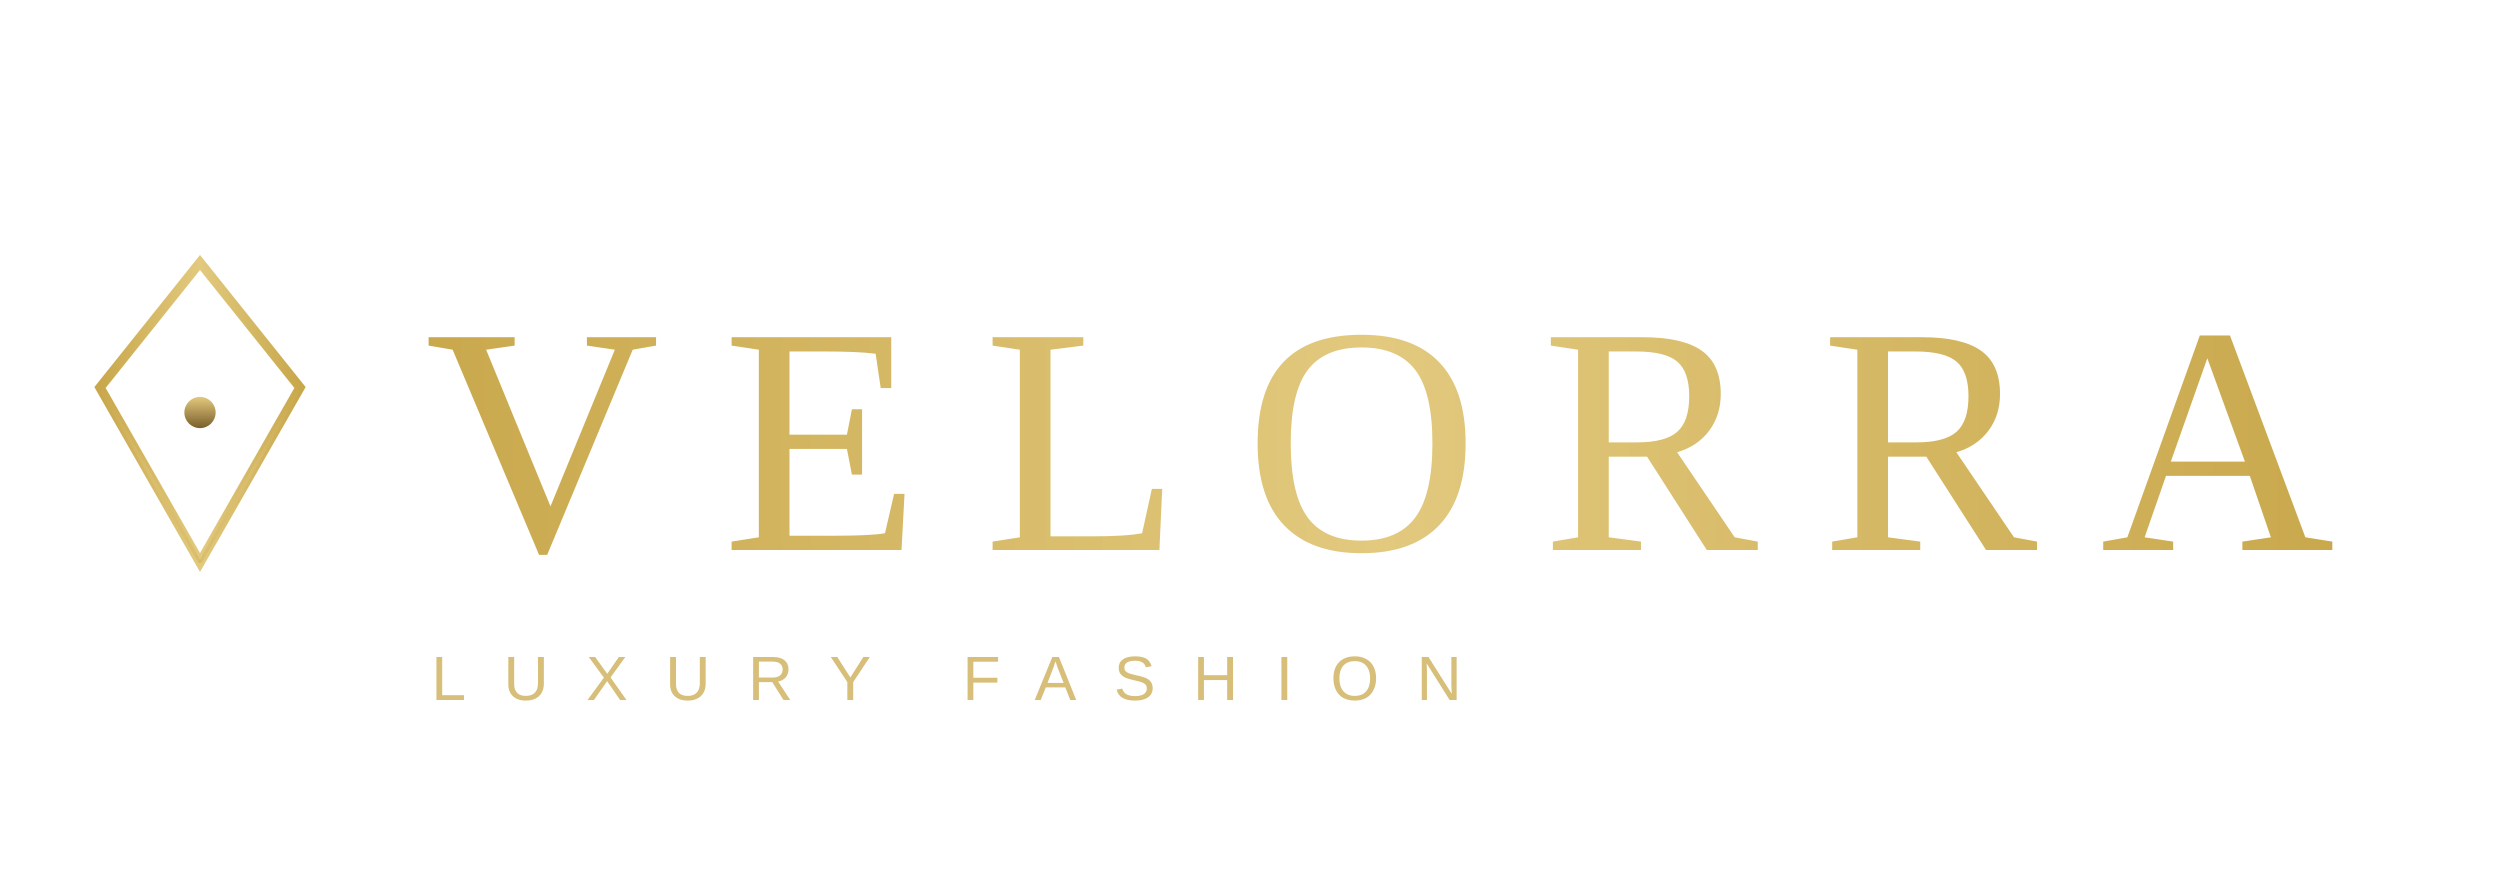
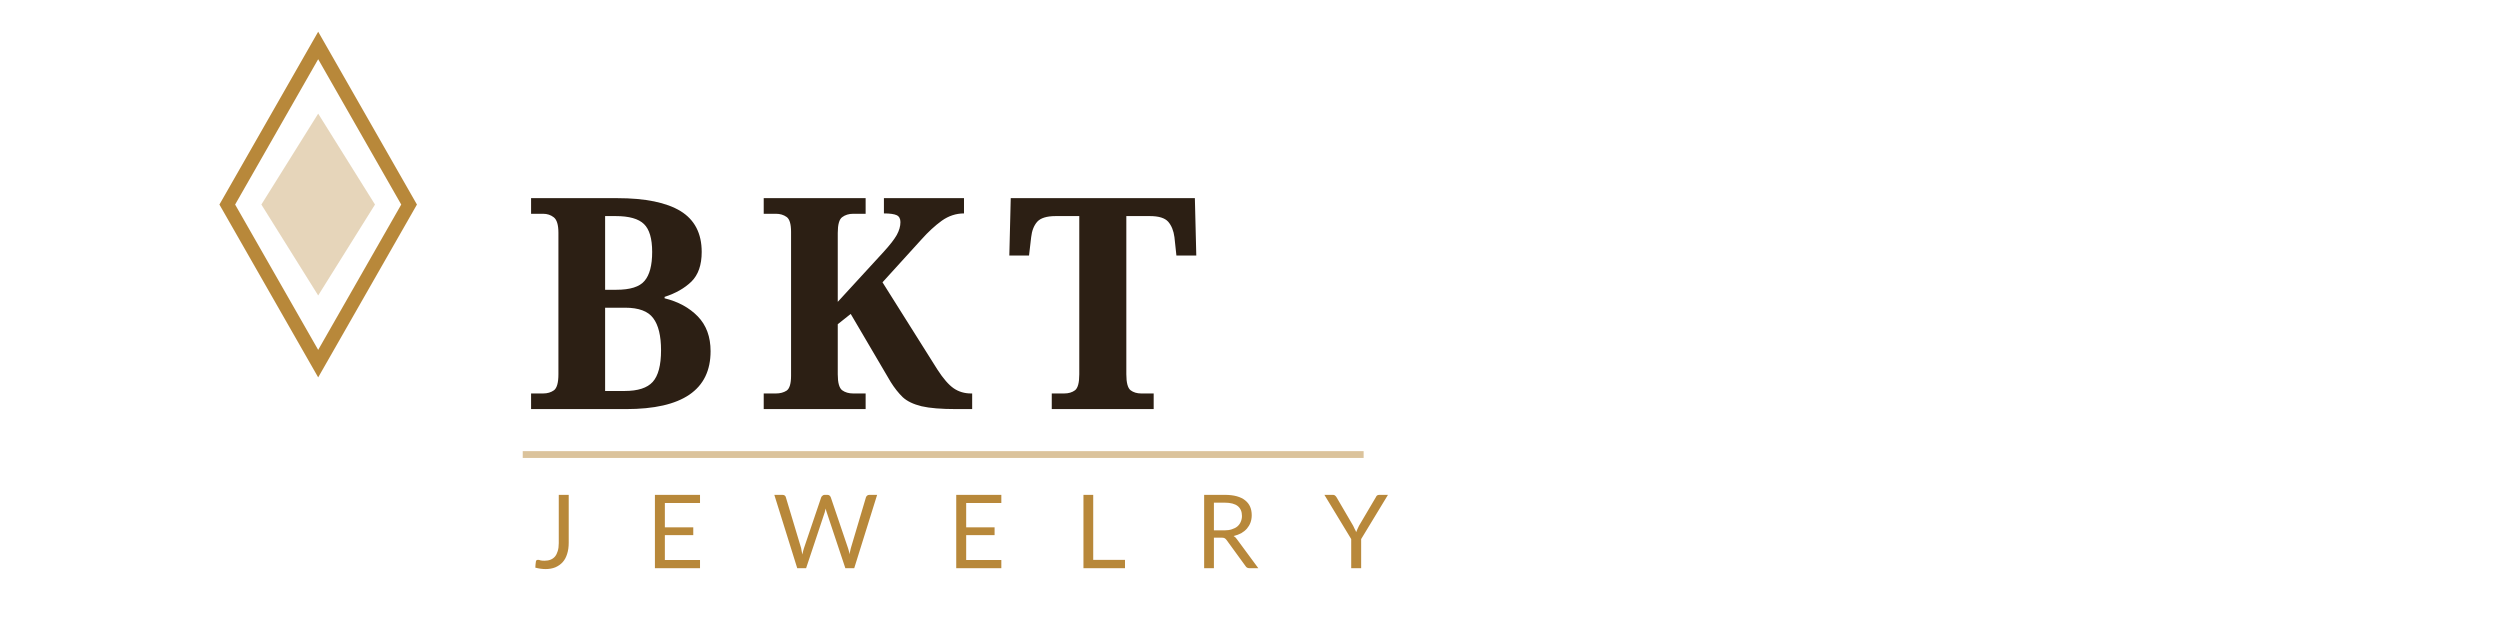
- <svg xmlns="http://www.w3.org/2000/svg" viewBox="0 0 400 140" width="400" height="140">
-   <defs>
-     <linearGradient id="goldGrad" x1="0%" y1="0%" x2="100%" y2="0%">
-       <stop offset="0%" style="stop-color:#c9a84c;stop-opacity:1" />
-       <stop offset="50%" style="stop-color:#e2c97e;stop-opacity:1" />
-       <stop offset="100%" style="stop-color:#c9a84c;stop-opacity:1" />
-     </linearGradient>
-     <linearGradient id="goldGrad2" x1="0%" y1="0%" x2="0%" y2="100%">
-       <stop offset="0%" style="stop-color:#e2c97e;stop-opacity:1" />
-       <stop offset="100%" style="stop-color:#7a5f2a;stop-opacity:1" />
-     </linearGradient>
-   </defs>
-   <g transform="translate(32,70)">
-     <polygon points="0,-28 16,-8 0,20 -16,-8" fill="none" stroke="url(#goldGrad)" stroke-width="1.5" />
-     <line x1="0" y1="-28" x2="0" y2="20" stroke="url(#goldGrad)" stroke-width="0.6" opacity="0.5" />
-     <line x1="-16" y1="-8" x2="16" y2="-8" stroke="url(#goldGrad)" stroke-width="0.6" opacity="0.5" />
-     <line x1="-16" y1="-8" x2="0" y2="20" stroke="url(#goldGrad)" stroke-width="0.5" opacity="0.35" />
-     <line x1="16" y1="-8" x2="0" y2="20" stroke="url(#goldGrad)" stroke-width="0.5" opacity="0.35" />
-     <circle cx="0" cy="-4" r="2.5" fill="url(#goldGrad2)" />
-   </g>
-   <text x="68" y="88" font-family="Georgia, 'Times New Roman', serif" font-size="52" font-weight="400" letter-spacing="10" fill="url(#goldGrad)">VELORRA</text>
-   <text x="69" y="112" font-family="'Arial Narrow', Arial, sans-serif" font-size="10" font-weight="300" letter-spacing="6" fill="#c9a84c" opacity="0.75">LUXURY FASHION</text>
-   <line x1="68" y1="118" x2="232" y2="118" stroke="url(#goldGrad)" stroke-width="0.8" opacity="0.5" />
+ <svg xmlns="http://www.w3.org/2000/svg" viewBox="0 0 220 56" fill="none">
+   <polygon points="28,4 36,18 28,32 20,18" fill="none" stroke="#b8883a" stroke-width="1.2" />
+   <polygon points="28,10 33,18 28,26 23,18" fill="#b8883a" opacity="0.35" />
+   <text x="46" y="36" font-family="'Playfair Display', Georgia, serif" font-size="26" font-weight="700" letter-spacing="3" fill="#2c1f14">BKT</text>
+   <text x="47" y="50" font-family="'Lato', Arial, sans-serif" font-size="9" font-weight="400" letter-spacing="6" fill="#b8883a">JEWELRY</text>
+   <line x1="46" y1="40" x2="120" y2="40" stroke="#b8883a" stroke-width="0.6" opacity="0.5" />
</svg>
